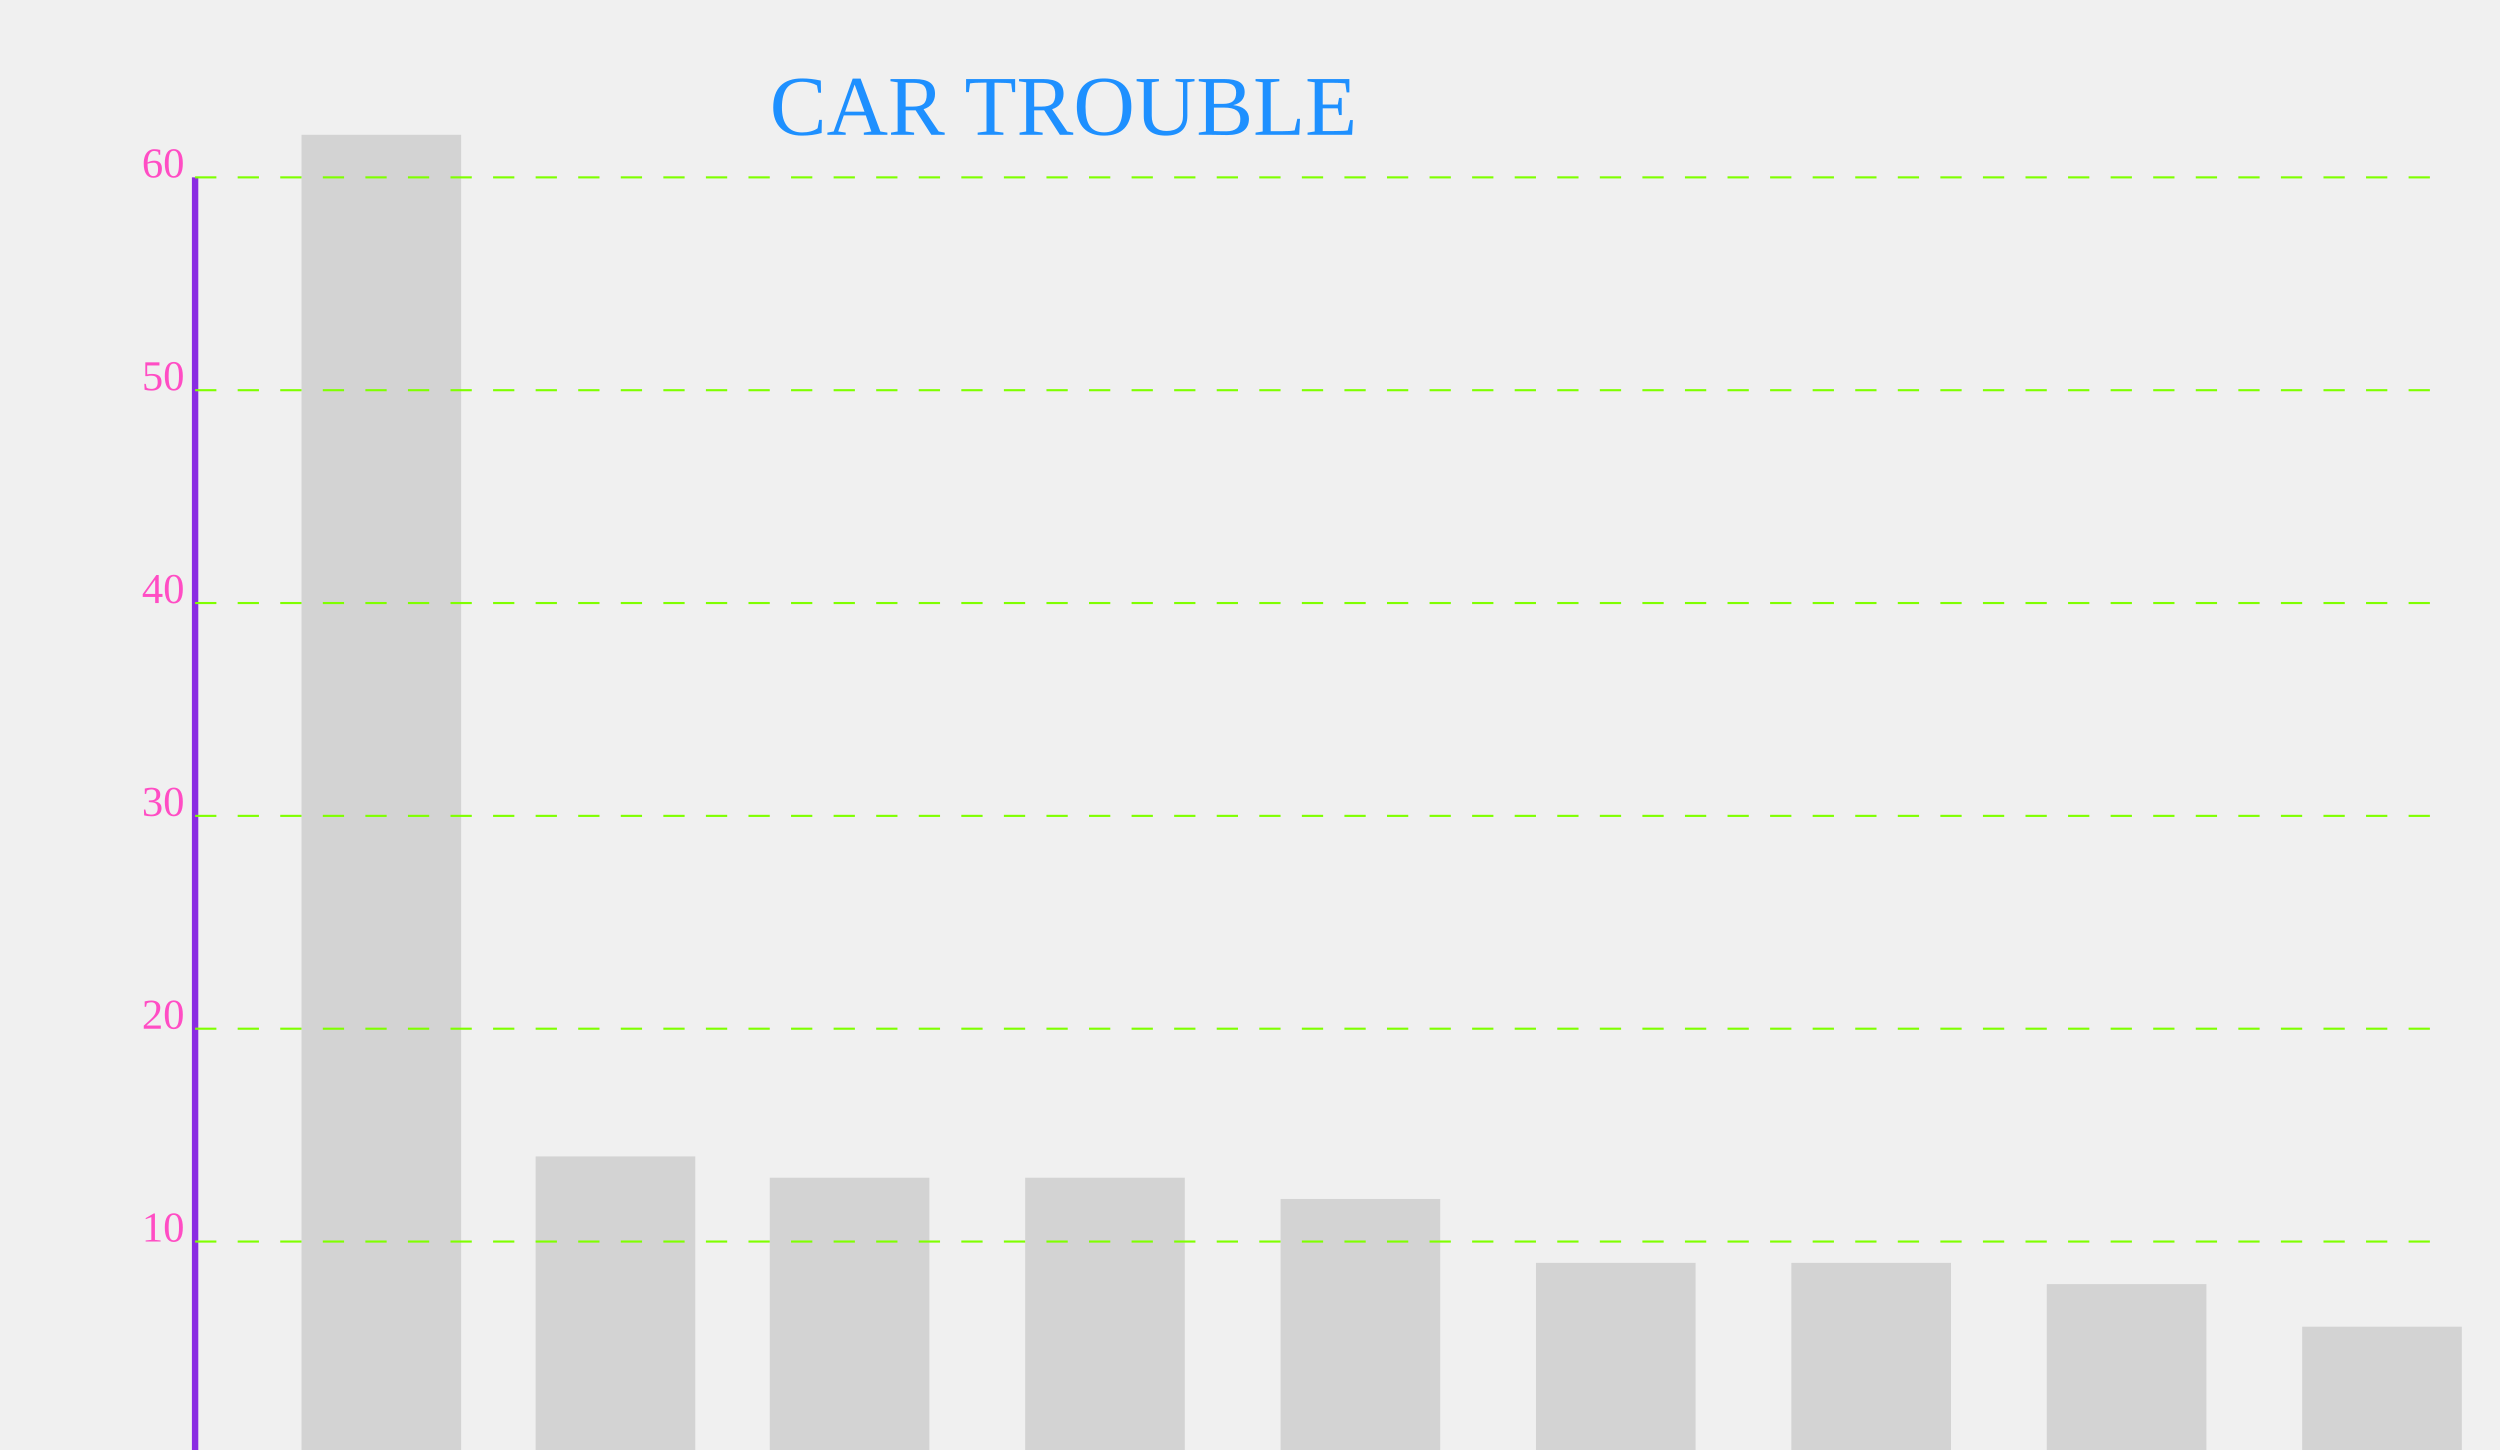
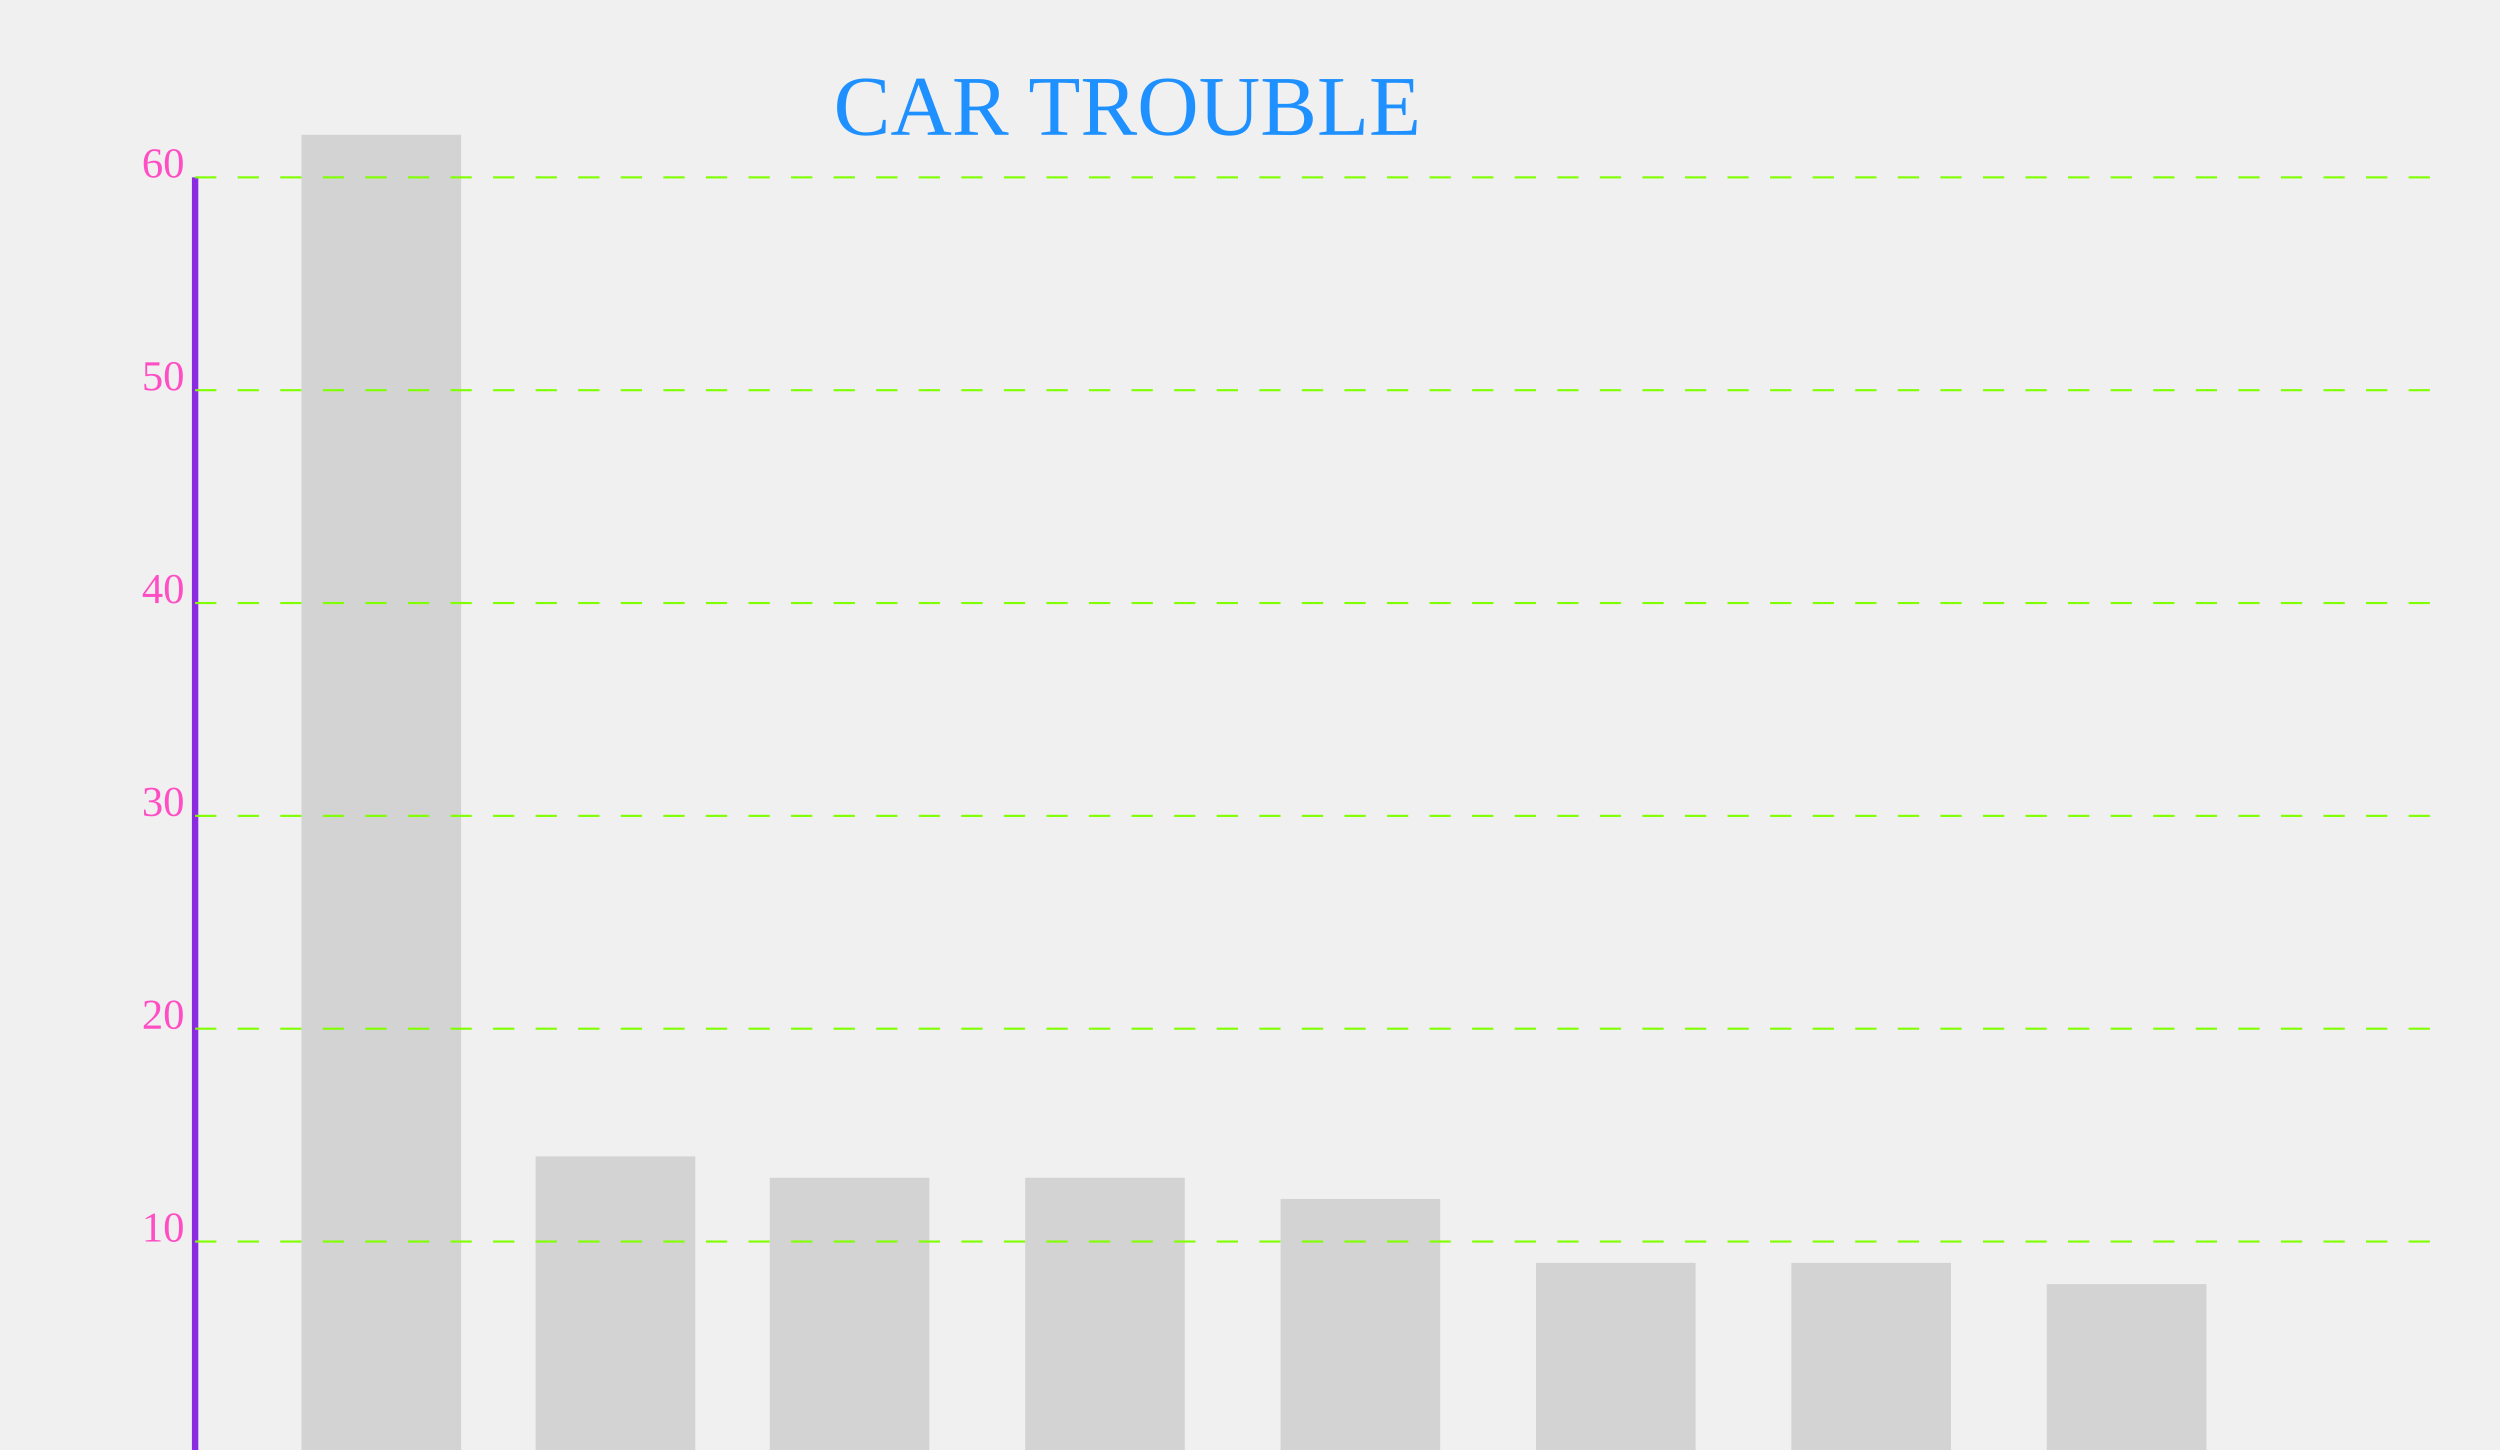
<svg xmlns="http://www.w3.org/2000/svg" width="100%" height="100%">
  <g transform="translate(25, 410) scale(.6)">
-     <text x="320" y="-620" text-anchor="start" fill="DodgerBlue" font-size="40">CAR TROUBLE</text>
+     <text x="350" y="-620" text-anchor="start" fill="DodgerBlue" font-size="40">CAR TROUBLE</text>
    <line x1="50" y1="0" x2="1200" y2="0" stroke="BlueViolet" stroke-width="3" />
    <line x1="50" y1="0" x2="50" y2="-600" stroke="BlueViolet" stroke-width="3" />
    <g id="Cyborg">
-       <text x="100 " y="30" text-anchor="start" font-size="22" fill="blue">Cyborg</text>
+       <text x="100 " y="30" text-anchor="start" font-size="22" fill="#3399ff">Cyborg</text>
      <rect x="100" y="-620" width="75" height="620" fill="lightgrey" />
    </g>
    <g id="Raven">
-       <text x="210 " y="30" text-anchor="start" font-size="22" fill="blue">Raven</text>
+       <text x="210 " y="30" text-anchor="start" font-size="22" fill="#dd99ff">Raven</text>
      <rect x="210" y="-140" width="75" height="140" fill="lightgrey" />
    </g>
    <g id="Cash">
-       <text x="320 " y="30" text-anchor="start" font-size="22" fill="blue">Cash</text>
+       <text x="320 " y="30" text-anchor="start" font-size="22" fill="white">Cash</text>
      <rect x="320" y="-130" width="75" height="130" fill="lightgrey" />
    </g>
    <g id="Gizmo">
-       <text x="440 " y="30" text-anchor="start" font-size="22" fill="blue">Gizmo</text>
+       <text x="440 " y="30" text-anchor="start" font-size="22" fill="white">Gizmo</text>
      <rect x="440" y="-130" width="75" height="130" fill="lightgrey" />
    </g>
    <g id="Sammy">
-       <text x="560 " y="30" text-anchor="start" font-size="22" fill="blue">Sammy</text>
+       <text x="560 " y="30" text-anchor="start" font-size="22" fill="white">Sammy</text>
      <rect x="560" y="-120" width="75" height="120" fill="lightgrey" />
    </g>
    <g id="BeastBoy">
-       <text x="680 " y="30" text-anchor="start" font-size="22" fill="blue">Beast Boy</text>
+       <text x="680 " y="30" text-anchor="start" font-size="22" fill="#1aff1a">Beast Boy</text>
      <rect x="680" y="-90" width="75" height="90" fill="lightgrey" />
    </g>
    <g id="Robin">
-       <text x="800 " y="30" text-anchor="start" font-size="22" fill="blue">Robin</text>
+       <text x="800 " y="30" text-anchor="start" font-size="22" fill="#ff3333">Robin</text>
      <rect x="800" y="-90" width="75" height="90" fill="lightgrey" />
    </g>
    <g id="Starfire">
-       <text x="920 " y="30" text-anchor="start" font-size="22" fill="blue">Starfire</text>
+       <text x="920 " y="30" text-anchor="start" font-size="22" fill="#ffff4d">Starfire</text>
      <rect x="920" y="-80" width="75" height="80" fill="lightgrey" />
-     </g>
-     <g id="Overload">
-       <text x="1040 " y="30" text-anchor="start" font-size="22" fill="blue">Overload</text>
-       <rect x="1040" y="-60" width="75" height="60" fill="lightgrey" />
    </g>
    <text x="35" y="-100" fill="#ff4dc4" text-anchor="middle" font-size="20">10</text>
    <line x1="50" y1="-100" x2="1100" y2="-100" stroke="Chartreuse" stroke-dasharray="10" />
    <text x="35" y="-200" fill="#ff4dc4" text-anchor="middle" font-size="20">20</text>
    <line x1="50" y1="-200" x2="1100" y2="-200" stroke="Chartreuse" stroke-dasharray="10" />
    <text x="35" y="-300" fill="#ff4dc4" text-anchor="middle" font-size="20">30</text>
    <line x1="50" y1="-300" x2="1100" y2="-300" stroke="Chartreuse" stroke-dasharray="10" />
    <text x="35" y="-400" fill="#ff4dc4" text-anchor="middle" font-size="20">40</text>
    <line x1="50" y1="-400" x2="1100" y2="-400" stroke="Chartreuse" stroke-dasharray="10" />
    <text x="35" y="-500" fill="#ff4dc4" text-anchor="middle" font-size="20">50</text>
    <line x1="50" y1="-500" x2="1100" y2="-500" stroke="Chartreuse" stroke-dasharray="10" />
    <text x="35" y="-600" fill="#ff4dc4" text-anchor="middle" font-size="20">60</text>
    <line x1="50" y1="-600" x2="1100" y2="-600" stroke="Chartreuse" stroke-dasharray="10" />
  </g>
</svg>
